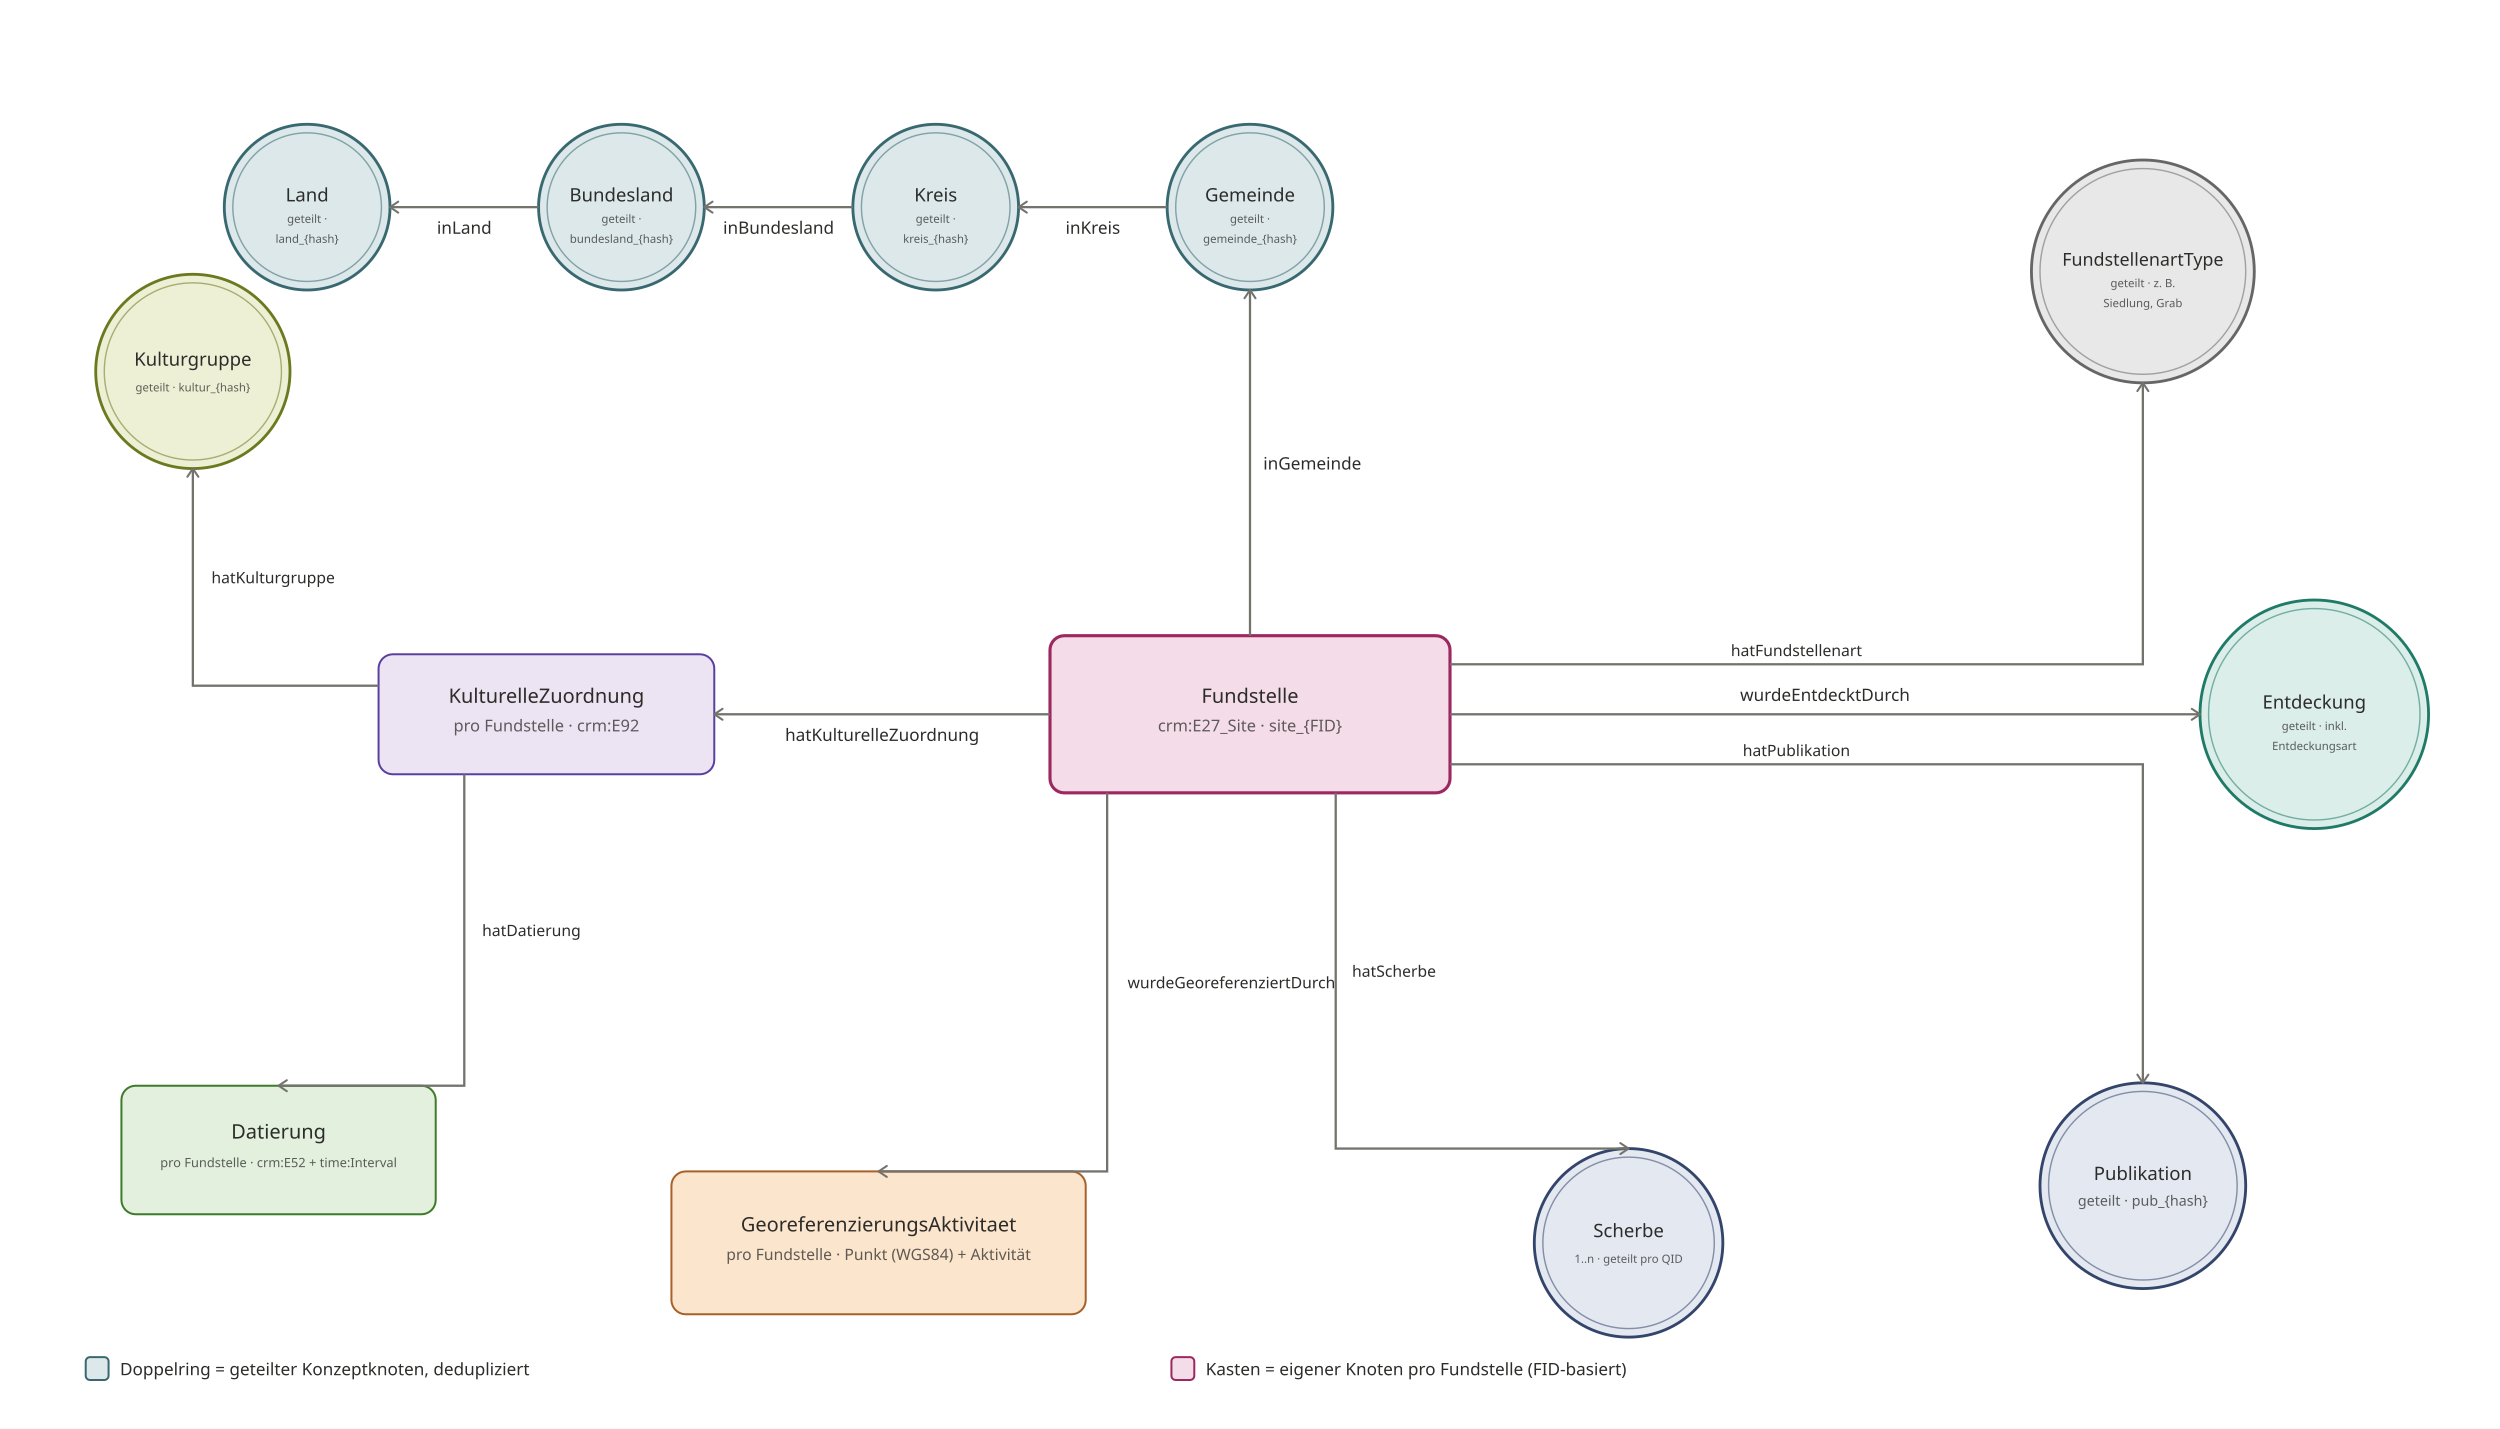
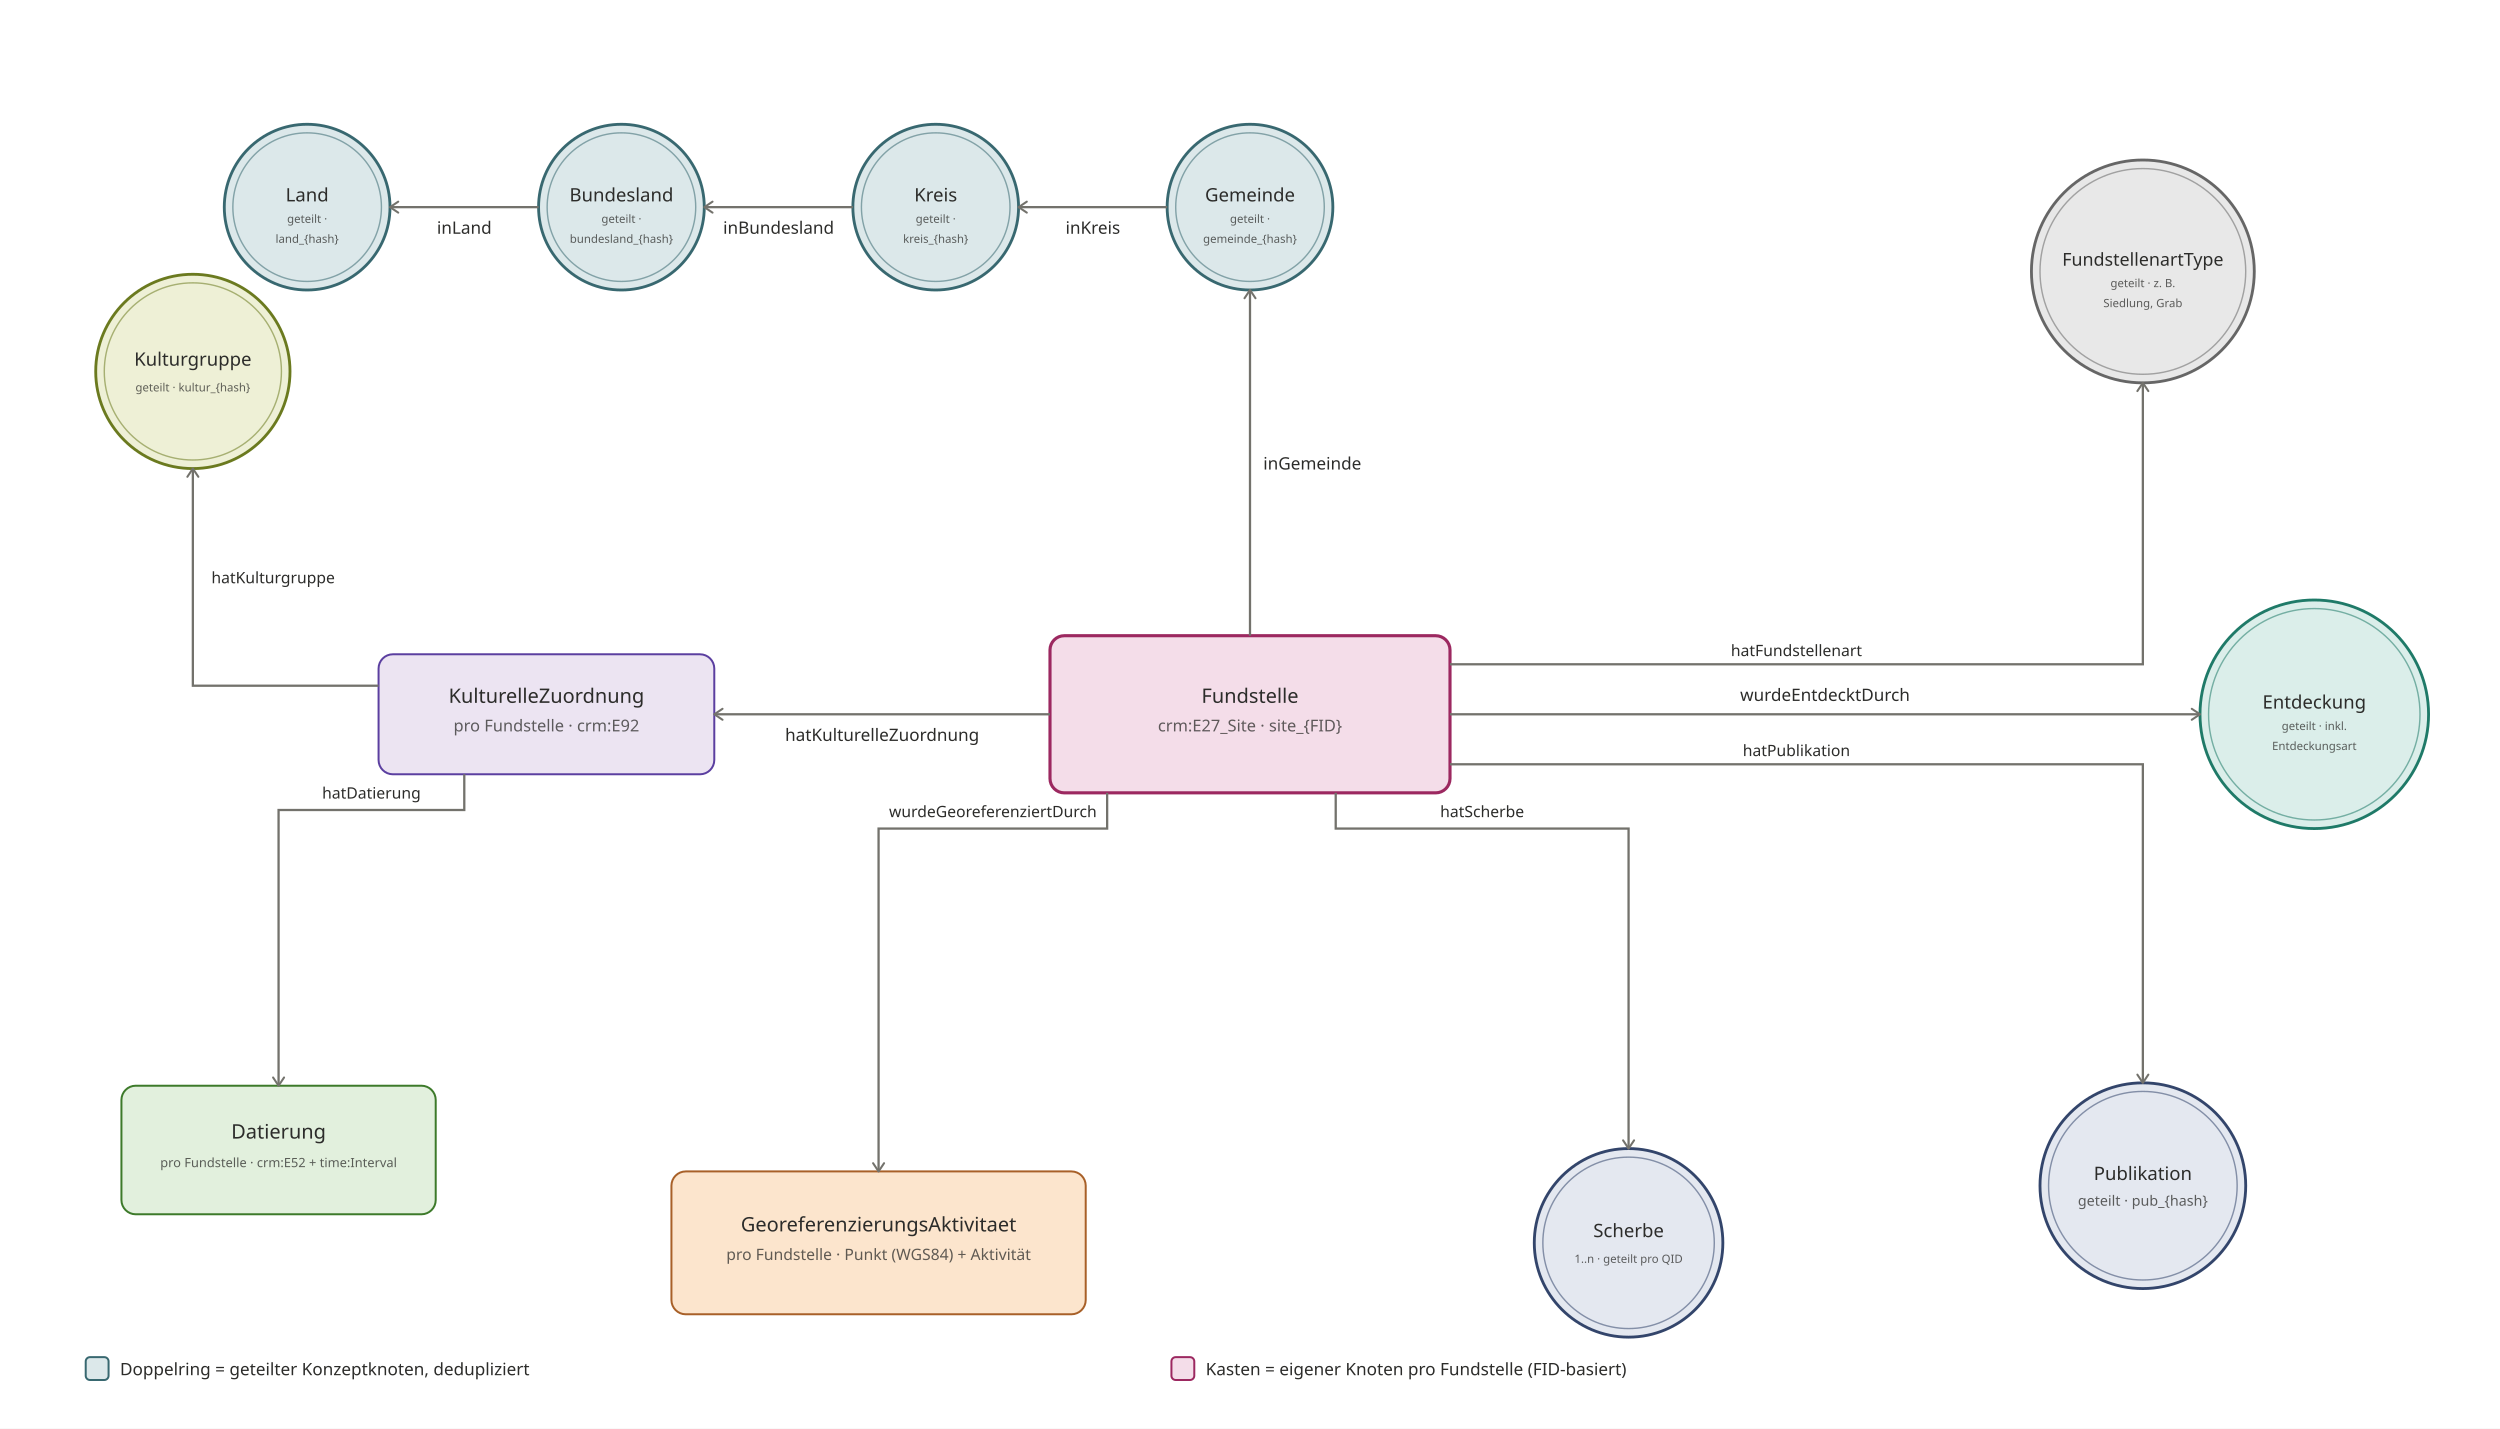
<svg xmlns="http://www.w3.org/2000/svg" width="1750" height="1000" viewBox="0 0 1750 1000" role="img">
  <rect x="0" y="0" width="1750" height="1000" fill="#ffffff" />
  <defs>
    <marker id="arrow" viewBox="0 0 10 10" refX="8" refY="5" markerWidth="6" markerHeight="6" orient="auto-start-reverse">
      <path d="M2 1L8 5L2 9" fill="none" stroke="#73726c" stroke-width="1.5" stroke-linecap="round" stroke-linejoin="round" />
    </marker>
    <marker id="arrow-uncertain" viewBox="0 0 10 10" refX="8" refY="5" markerWidth="6" markerHeight="6" orient="auto-start-reverse">
      <path d="M2 1L8 5L2 9" fill="none" stroke="#a03030" stroke-width="1.5" stroke-linecap="round" stroke-linejoin="round" />
    </marker>
  </defs>
  <rect x="735.0" y="445.0" width="280.0" height="110.0" rx="10" fill="#f4dde9" stroke="#9c2860" stroke-width="2.2" />
  <text x="875.0" y="492.0" text-anchor="middle" font-family="Fira Sans" font-weight="500" font-size="14.0" fill="#2c2c2a">Fundstelle</text>
  <text x="875.0" y="512.0" text-anchor="middle" font-family="Fira Sans" font-size="11.5" fill="#2c2c2a" opacity="0.75">crm:E27_Site · site_{FID}</text>
  <circle cx="875.0" cy="145.0" r="58.0" fill="#dce8ea" stroke="#386870" stroke-width="2" />
  <circle cx="875.0" cy="145.0" r="52.0" fill="none" stroke="#386870" stroke-width="1" opacity="0.55" />
  <text x="875.0" y="141.0" text-anchor="middle" font-family="Fira Sans" font-weight="500" font-size="13.0" fill="#2c2c2a">Gemeinde</text>
  <text x="875.0" y="156.0" text-anchor="middle" font-family="Fira Sans" font-size="8.0" fill="#2c2c2a" opacity="0.75">geteilt ·</text>
  <text x="875.0" y="170.0" text-anchor="middle" font-family="Fira Sans" font-size="8.0" fill="#2c2c2a" opacity="0.75">gemeinde_{hash}</text>
  <circle cx="655.0" cy="145.0" r="58.0" fill="#dce8ea" stroke="#386870" stroke-width="2" />
  <circle cx="655.0" cy="145.0" r="52.0" fill="none" stroke="#386870" stroke-width="1" opacity="0.55" />
  <text x="655.0" y="141.0" text-anchor="middle" font-family="Fira Sans" font-weight="500" font-size="13.0" fill="#2c2c2a">Kreis</text>
  <text x="655.0" y="156.0" text-anchor="middle" font-family="Fira Sans" font-size="8.0" fill="#2c2c2a" opacity="0.75">geteilt ·</text>
  <text x="655.0" y="170.0" text-anchor="middle" font-family="Fira Sans" font-size="8.0" fill="#2c2c2a" opacity="0.75">kreis_{hash}</text>
  <circle cx="435.0" cy="145.0" r="58.0" fill="#dce8ea" stroke="#386870" stroke-width="2" />
  <circle cx="435.0" cy="145.0" r="52.0" fill="none" stroke="#386870" stroke-width="1" opacity="0.55" />
  <text x="435.0" y="141.0" text-anchor="middle" font-family="Fira Sans" font-weight="500" font-size="13.0" fill="#2c2c2a">Bundesland</text>
  <text x="435.0" y="156.0" text-anchor="middle" font-family="Fira Sans" font-size="8.0" fill="#2c2c2a" opacity="0.75">geteilt ·</text>
  <text x="435.0" y="170.0" text-anchor="middle" font-family="Fira Sans" font-size="8.0" fill="#2c2c2a" opacity="0.75">bundesland_{hash}</text>
  <circle cx="215.0" cy="145.0" r="58.0" fill="#dce8ea" stroke="#386870" stroke-width="2" />
  <circle cx="215.0" cy="145.0" r="52.0" fill="none" stroke="#386870" stroke-width="1" opacity="0.55" />
  <text x="215.0" y="141.0" text-anchor="middle" font-family="Fira Sans" font-weight="500" font-size="13.0" fill="#2c2c2a">Land</text>
  <text x="215.0" y="156.0" text-anchor="middle" font-family="Fira Sans" font-size="8.0" fill="#2c2c2a" opacity="0.75">geteilt ·</text>
  <text x="215.0" y="170.0" text-anchor="middle" font-family="Fira Sans" font-size="8.0" fill="#2c2c2a" opacity="0.75">land_{hash}</text>
  <line x1="817.0" y1="145.0" x2="713.0" y2="145.0" stroke="#73726c" stroke-width="1.6" marker-end="url(#arrow)" />
  <text x="765.0" y="159.0" text-anchor="middle" dominant-baseline="central" font-family="Fira Sans" font-weight="500" font-size="12" fill="#2c2c2a">inKreis</text>
  <line x1="597.0" y1="145.0" x2="493.0" y2="145.0" stroke="#73726c" stroke-width="1.6" marker-end="url(#arrow)" />
  <text x="545.0" y="159.0" text-anchor="middle" dominant-baseline="central" font-family="Fira Sans" font-weight="500" font-size="12" fill="#2c2c2a">inBundesland</text>
  <line x1="377.0" y1="145.0" x2="273.0" y2="145.0" stroke="#73726c" stroke-width="1.6" marker-end="url(#arrow)" />
  <text x="325.0" y="159.0" text-anchor="middle" dominant-baseline="central" font-family="Fira Sans" font-weight="500" font-size="12" fill="#2c2c2a">inLand</text>
  <line x1="875.0" y1="445.0" x2="875.0" y2="203.0" stroke="#73726c" stroke-width="1.6" marker-end="url(#arrow)" />
  <text x="918.6" y="324.0" text-anchor="middle" dominant-baseline="central" font-family="Fira Sans" font-weight="500" font-size="12" fill="#2c2c2a">inGemeinde</text>
  <rect x="265.0" y="458.0" width="235.0" height="84.0" rx="10" fill="#ece4f2" stroke="#5b3fa0" stroke-width="1.4" />
  <text x="382.5" y="492.0" text-anchor="middle" font-family="Fira Sans" font-weight="500" font-size="14.0" fill="#2c2c2a">KulturelleZuordnung</text>
  <text x="382.5" y="512.0" text-anchor="middle" font-family="Fira Sans" font-size="11.5" fill="#2c2c2a" opacity="0.75">pro Fundstelle · crm:E92</text>
  <line x1="735.0" y1="500.0" x2="500.0" y2="500.0" stroke="#73726c" stroke-width="1.6" marker-end="url(#arrow)" />
  <text x="617.5" y="514.0" text-anchor="middle" dominant-baseline="central" font-family="Fira Sans" font-weight="500" font-size="12" fill="#2c2c2a">hatKulturelleZuordnung</text>
  <circle cx="135.0" cy="260.0" r="68.0" fill="#eef0d6" stroke="#6b7a1f" stroke-width="2" />
  <circle cx="135.0" cy="260.0" r="62.0" fill="none" stroke="#6b7a1f" stroke-width="1" opacity="0.55" />
  <text x="135.0" y="256.0" text-anchor="middle" font-family="Fira Sans" font-weight="500" font-size="13.0" fill="#2c2c2a">Kulturgruppe</text>
  <text x="135.0" y="274.0" text-anchor="middle" font-family="Fira Sans" font-size="8.0" fill="#2c2c2a" opacity="0.75">geteilt · kultur_{hash}</text>
  <path d="M 265.0 480.0 L 135.0 480.0 L 135.0 328.0" fill="none" stroke="#73726c" stroke-width="1.6" marker-end="url(#arrow)" />
  <text x="191.2" y="404.0" text-anchor="middle" dominant-baseline="central" font-family="Fira Sans" font-weight="500" font-size="11" fill="#2c2c2a">hatKulturgruppe</text>
  <rect x="85.0" y="760.0" width="220.0" height="90.0" rx="10" fill="#e2f0dd" stroke="#3d7a2a" stroke-width="1.4" />
  <text x="195.0" y="797.0" text-anchor="middle" font-family="Fira Sans" font-weight="500" font-size="14.0" fill="#2c2c2a">Datierung</text>
  <text x="195.0" y="817.0" text-anchor="middle" font-family="Fira Sans" font-size="9.0" fill="#2c2c2a" opacity="0.75">pro Fundstelle · crm:E52 + time:Interval</text>
-   <path d="M 325.0 542.0 L 325.0 760.0 L 195.0 760.0" fill="none" stroke="#73726c" stroke-width="1.6" marker-end="url(#arrow)" />
-   <text x="372.0" y="651.0" text-anchor="middle" dominant-baseline="central" font-family="Fira Sans" font-weight="500" font-size="11" fill="#2c2c2a">hatDatierung</text>
+   <path d="M 325.0 542.0 L 325.0 567.0 L 195.0 567.0 L 195.0 760.0" fill="none" stroke="#73726c" stroke-width="1.6" marker-end="url(#arrow)" />
+   <text x="260.0" y="559.0" text-anchor="middle" font-family="Fira Sans" font-weight="500" font-size="11" fill="#2c2c2a">hatDatierung</text>
  <circle cx="1500.0" cy="190.0" r="78.0" fill="#e8e8e8" stroke="#666666" stroke-width="2" />
  <circle cx="1500.0" cy="190.0" r="72.0" fill="none" stroke="#666666" stroke-width="1" opacity="0.55" />
  <text x="1500.0" y="186.0" text-anchor="middle" font-family="Fira Sans" font-weight="500" font-size="12.5" fill="#2c2c2a">FundstellenartType</text>
  <text x="1500.0" y="201.0" text-anchor="middle" font-family="Fira Sans" font-size="8.0" fill="#2c2c2a" opacity="0.75">geteilt · z. B.</text>
  <text x="1500.0" y="215.0" text-anchor="middle" font-family="Fira Sans" font-size="8.0" fill="#2c2c2a" opacity="0.75">Siedlung, Grab</text>
  <path d="M 1015.0 465.0 L 1500.0 465.0 L 1500.0 268.0" fill="none" stroke="#73726c" stroke-width="1.6" marker-end="url(#arrow)" />
  <text x="1257.5" y="455.0" text-anchor="middle" dominant-baseline="central" font-family="Fira Sans" font-weight="500" font-size="11" fill="#2c2c2a">hatFundstellenart</text>
  <circle cx="1620.0" cy="500.0" r="80.0" fill="#dbeeea" stroke="#1f7a68" stroke-width="2" />
  <circle cx="1620.0" cy="500.0" r="74.0" fill="none" stroke="#1f7a68" stroke-width="1" opacity="0.55" />
  <text x="1620.0" y="496.0" text-anchor="middle" font-family="Fira Sans" font-weight="500" font-size="13.0" fill="#2c2c2a">Entdeckung</text>
  <text x="1620.0" y="511.0" text-anchor="middle" font-family="Fira Sans" font-size="8.0" fill="#2c2c2a" opacity="0.75">geteilt · inkl.</text>
  <text x="1620.0" y="525.0" text-anchor="middle" font-family="Fira Sans" font-size="8.0" fill="#2c2c2a" opacity="0.75">Entdeckungsart</text>
  <line x1="1015.0" y1="500.0" x2="1540.0" y2="500.0" stroke="#73726c" stroke-width="1.6" marker-end="url(#arrow)" />
  <text x="1277.5" y="486.0" text-anchor="middle" dominant-baseline="central" font-family="Fira Sans" font-weight="500" font-size="12" fill="#2c2c2a">wurdeEntdecktDurch</text>
  <circle cx="1500.0" cy="830.0" r="72.0" fill="#e4e8f0" stroke="#33456b" stroke-width="2" />
  <circle cx="1500.0" cy="830.0" r="66.0" fill="none" stroke="#33456b" stroke-width="1" opacity="0.55" />
  <text x="1500.0" y="826.0" text-anchor="middle" font-family="Fira Sans" font-weight="500" font-size="13.0" fill="#2c2c2a">Publikation</text>
  <text x="1500.0" y="844.0" text-anchor="middle" font-family="Fira Sans" font-size="10.0" fill="#2c2c2a" opacity="0.75">geteilt · pub_{hash}</text>
  <path d="M 1015.0 535.0 L 1500.0 535.0 L 1500.0 758.0" fill="none" stroke="#73726c" stroke-width="1.6" marker-end="url(#arrow)" />
  <text x="1257.5" y="525.0" text-anchor="middle" dominant-baseline="central" font-family="Fira Sans" font-weight="500" font-size="11" fill="#2c2c2a">hatPublikation</text>
  <circle cx="1140.0" cy="870.0" r="66.0" fill="#e4e8f0" stroke="#33456b" stroke-width="2" />
  <circle cx="1140.0" cy="870.0" r="60.0" fill="none" stroke="#33456b" stroke-width="1" opacity="0.55" />
  <text x="1140.0" y="866.0" text-anchor="middle" font-family="Fira Sans" font-weight="500" font-size="13.0" fill="#2c2c2a">Scherbe</text>
  <text x="1140.0" y="884.0" text-anchor="middle" font-family="Fira Sans" font-size="8.0" fill="#2c2c2a" opacity="0.75">1..n · geteilt pro QID</text>
-   <path d="M 935.0 555.0 L 935.0 804.0 L 1140.0 804.0" fill="none" stroke="#73726c" stroke-width="1.6" marker-end="url(#arrow)" />
-   <text x="975.8" y="679.5" text-anchor="middle" dominant-baseline="central" font-family="Fira Sans" font-weight="500" font-size="11" fill="#2c2c2a">hatScherbe</text>
+   <path d="M 935.0 555.0 L 935.0 580.0 L 1140.0 580.0 L 1140.0 804.0" fill="none" stroke="#73726c" stroke-width="1.6" marker-end="url(#arrow)" />
+   <text x="1037.5" y="572.0" text-anchor="middle" font-family="Fira Sans" font-weight="500" font-size="11" fill="#2c2c2a">hatScherbe</text>
  <rect x="470.0" y="820.0" width="290.0" height="100.0" rx="10" fill="#fce5cd" stroke="#a86028" stroke-width="1.4" />
  <text x="615.0" y="862.0" text-anchor="middle" font-family="Fira Sans" font-weight="500" font-size="14.0" fill="#2c2c2a">GeoreferenzierungsAktivitaet</text>
  <text x="615.0" y="882.0" text-anchor="middle" font-family="Fira Sans" font-size="11.0" fill="#2c2c2a" opacity="0.75">pro Fundstelle · Punkt (WGS84) + Aktivität</text>
-   <path d="M 775.0 555.0 L 775.0 820.0 L 615.0 820.0" fill="none" stroke="#73726c" stroke-width="1.6" marker-end="url(#arrow)" />
-   <text x="862.0" y="687.5" text-anchor="middle" dominant-baseline="central" font-family="Fira Sans" font-weight="500" font-size="11" fill="#2c2c2a">wurdeGeoreferenziertDurch</text>
+   <path d="M 775.0 555.0 L 775.0 580.0 L 615.0 580.0 L 615.0 820.0" fill="none" stroke="#73726c" stroke-width="1.6" marker-end="url(#arrow)" />
+   <text x="695.0" y="572.0" text-anchor="middle" font-family="Fira Sans" font-weight="500" font-size="11" fill="#2c2c2a">wurdeGeoreferenziertDurch</text>
  <rect x="60.0" y="950.0" width="16" height="16" rx="3" fill="#dce8ea" stroke="#386870" stroke-width="1.4" />
  <text x="84.0" y="958.0" dominant-baseline="central" font-family="Fira Sans" font-size="12" fill="#2c2c2a">Doppelring = geteilter Konzeptknoten, dedupliziert</text>
  <rect x="820.0" y="950.0" width="16" height="16" rx="3" fill="#f4dde9" stroke="#9c2860" stroke-width="1.4" />
  <text x="844.0" y="958.0" dominant-baseline="central" font-family="Fira Sans" font-size="12" fill="#2c2c2a">Kasten = eigener Knoten pro Fundstelle (FID-basiert)</text>
</svg>
